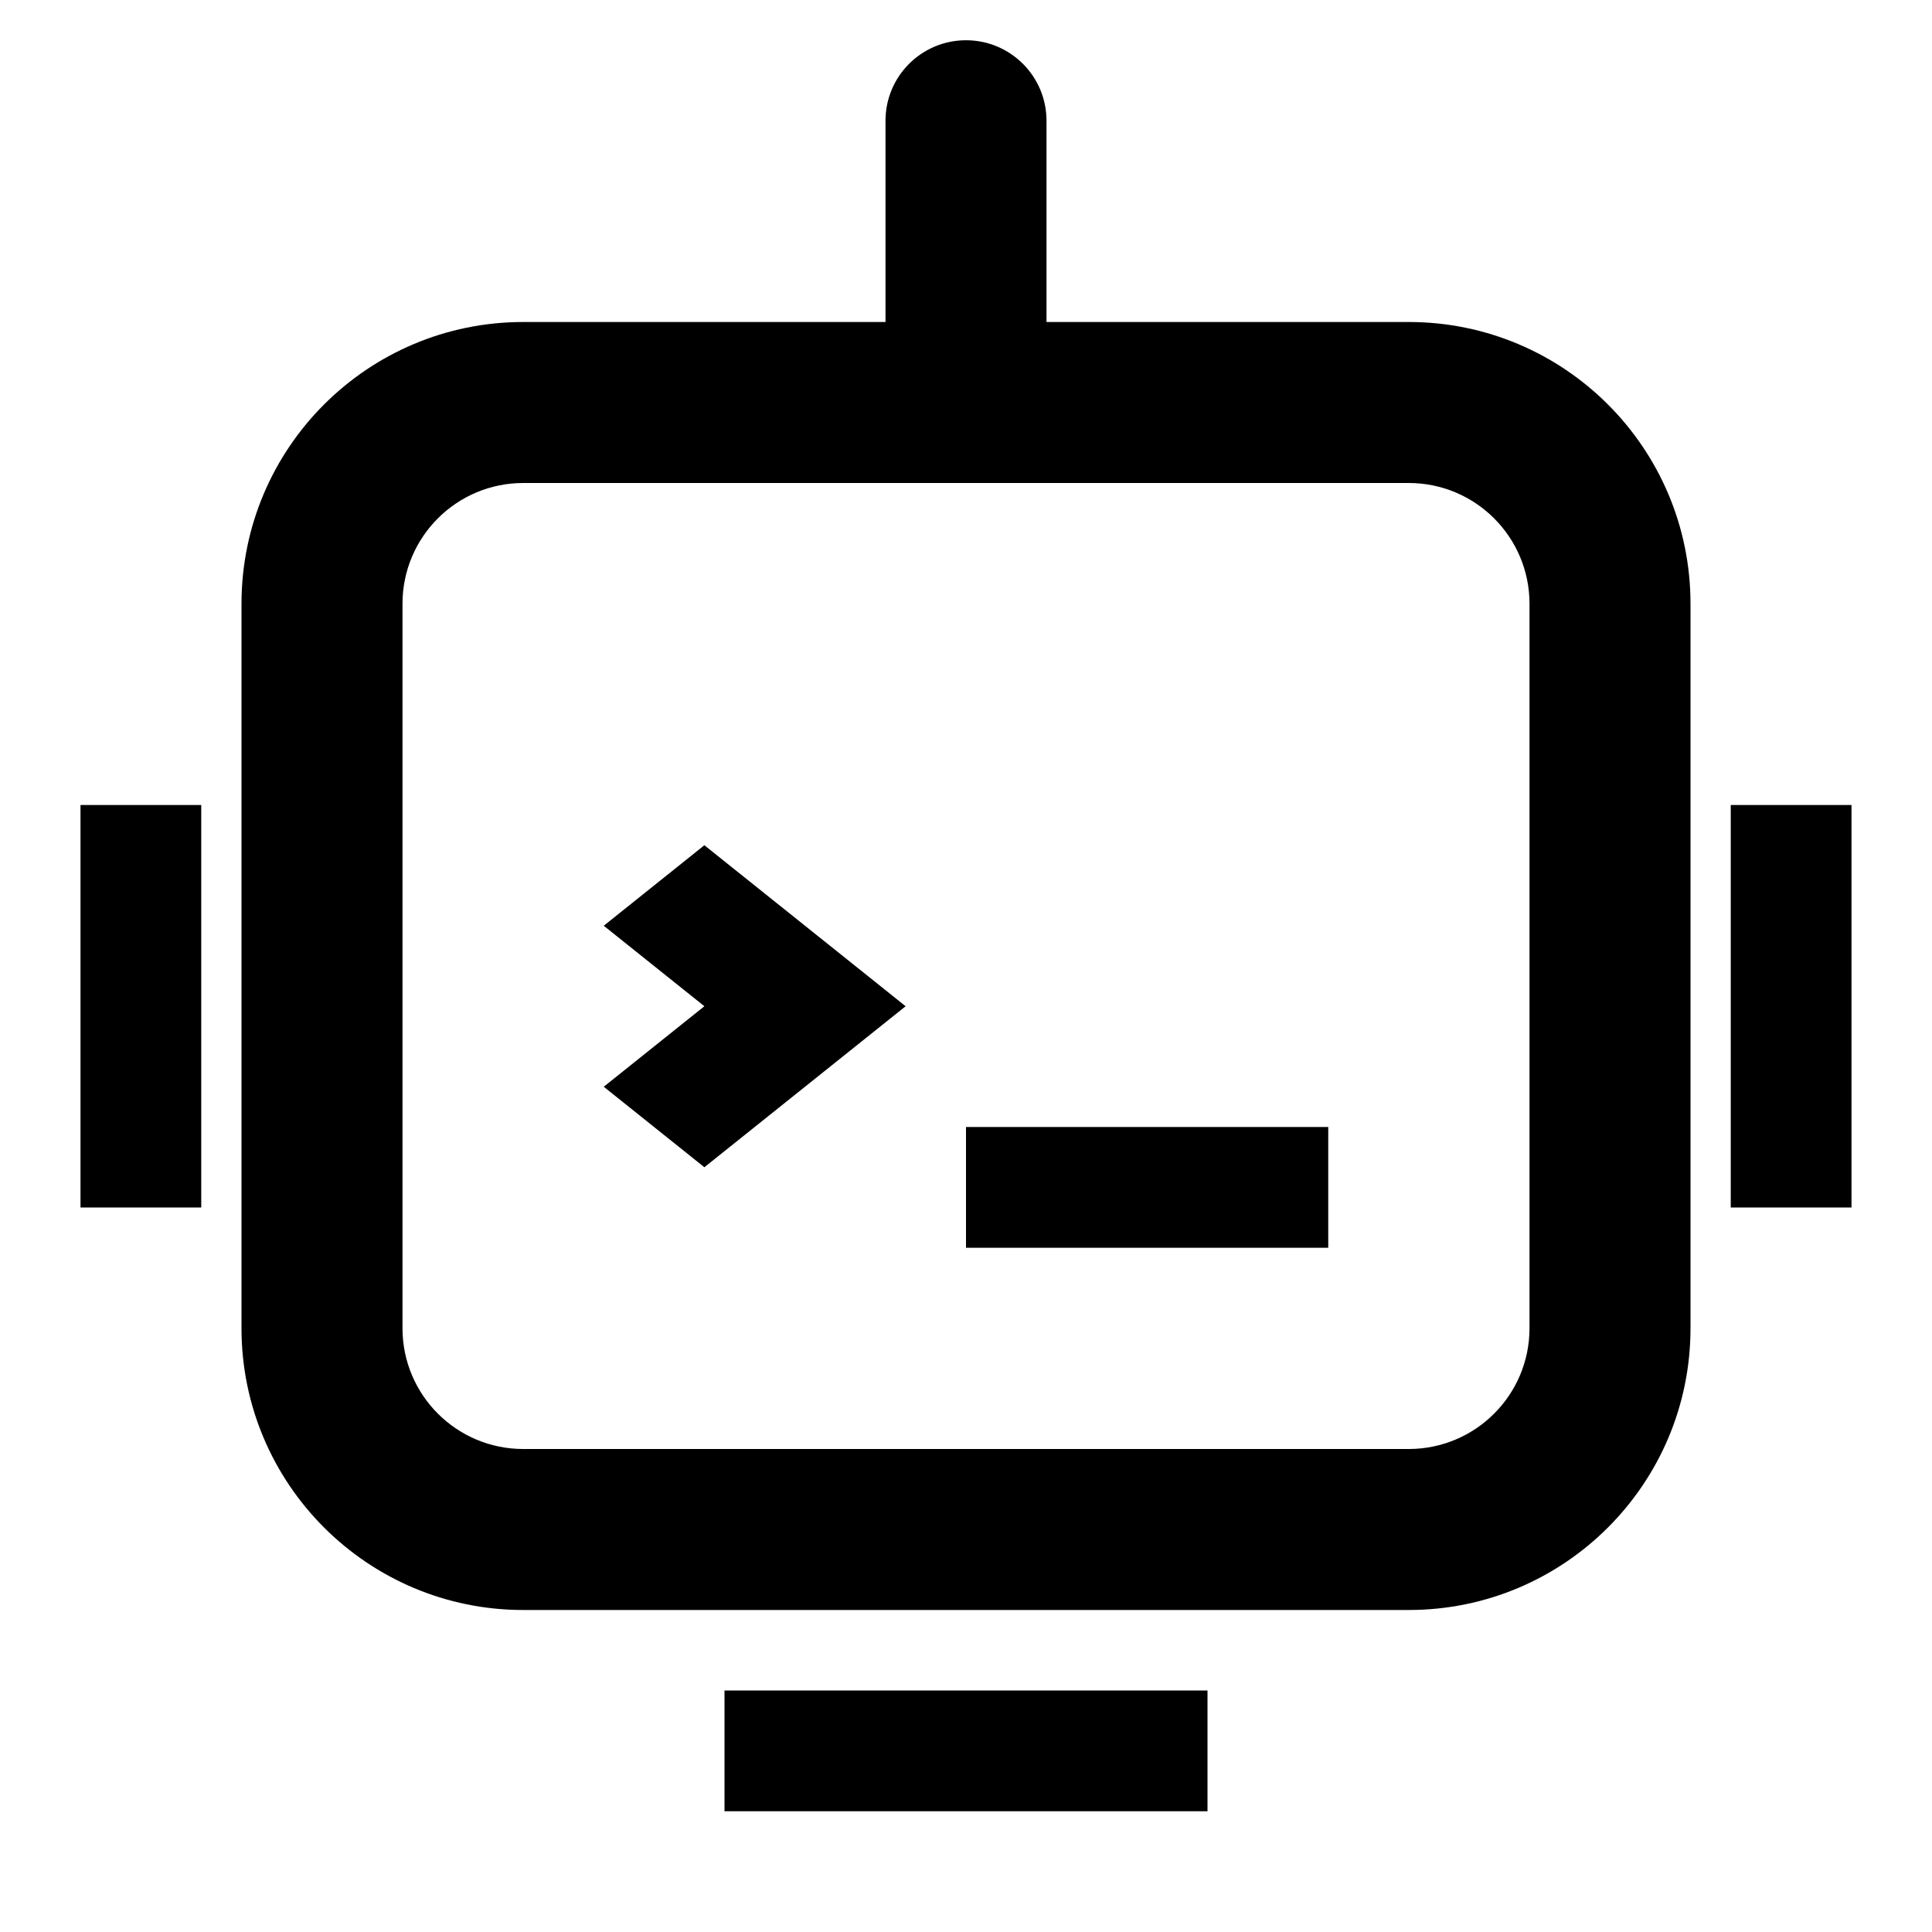
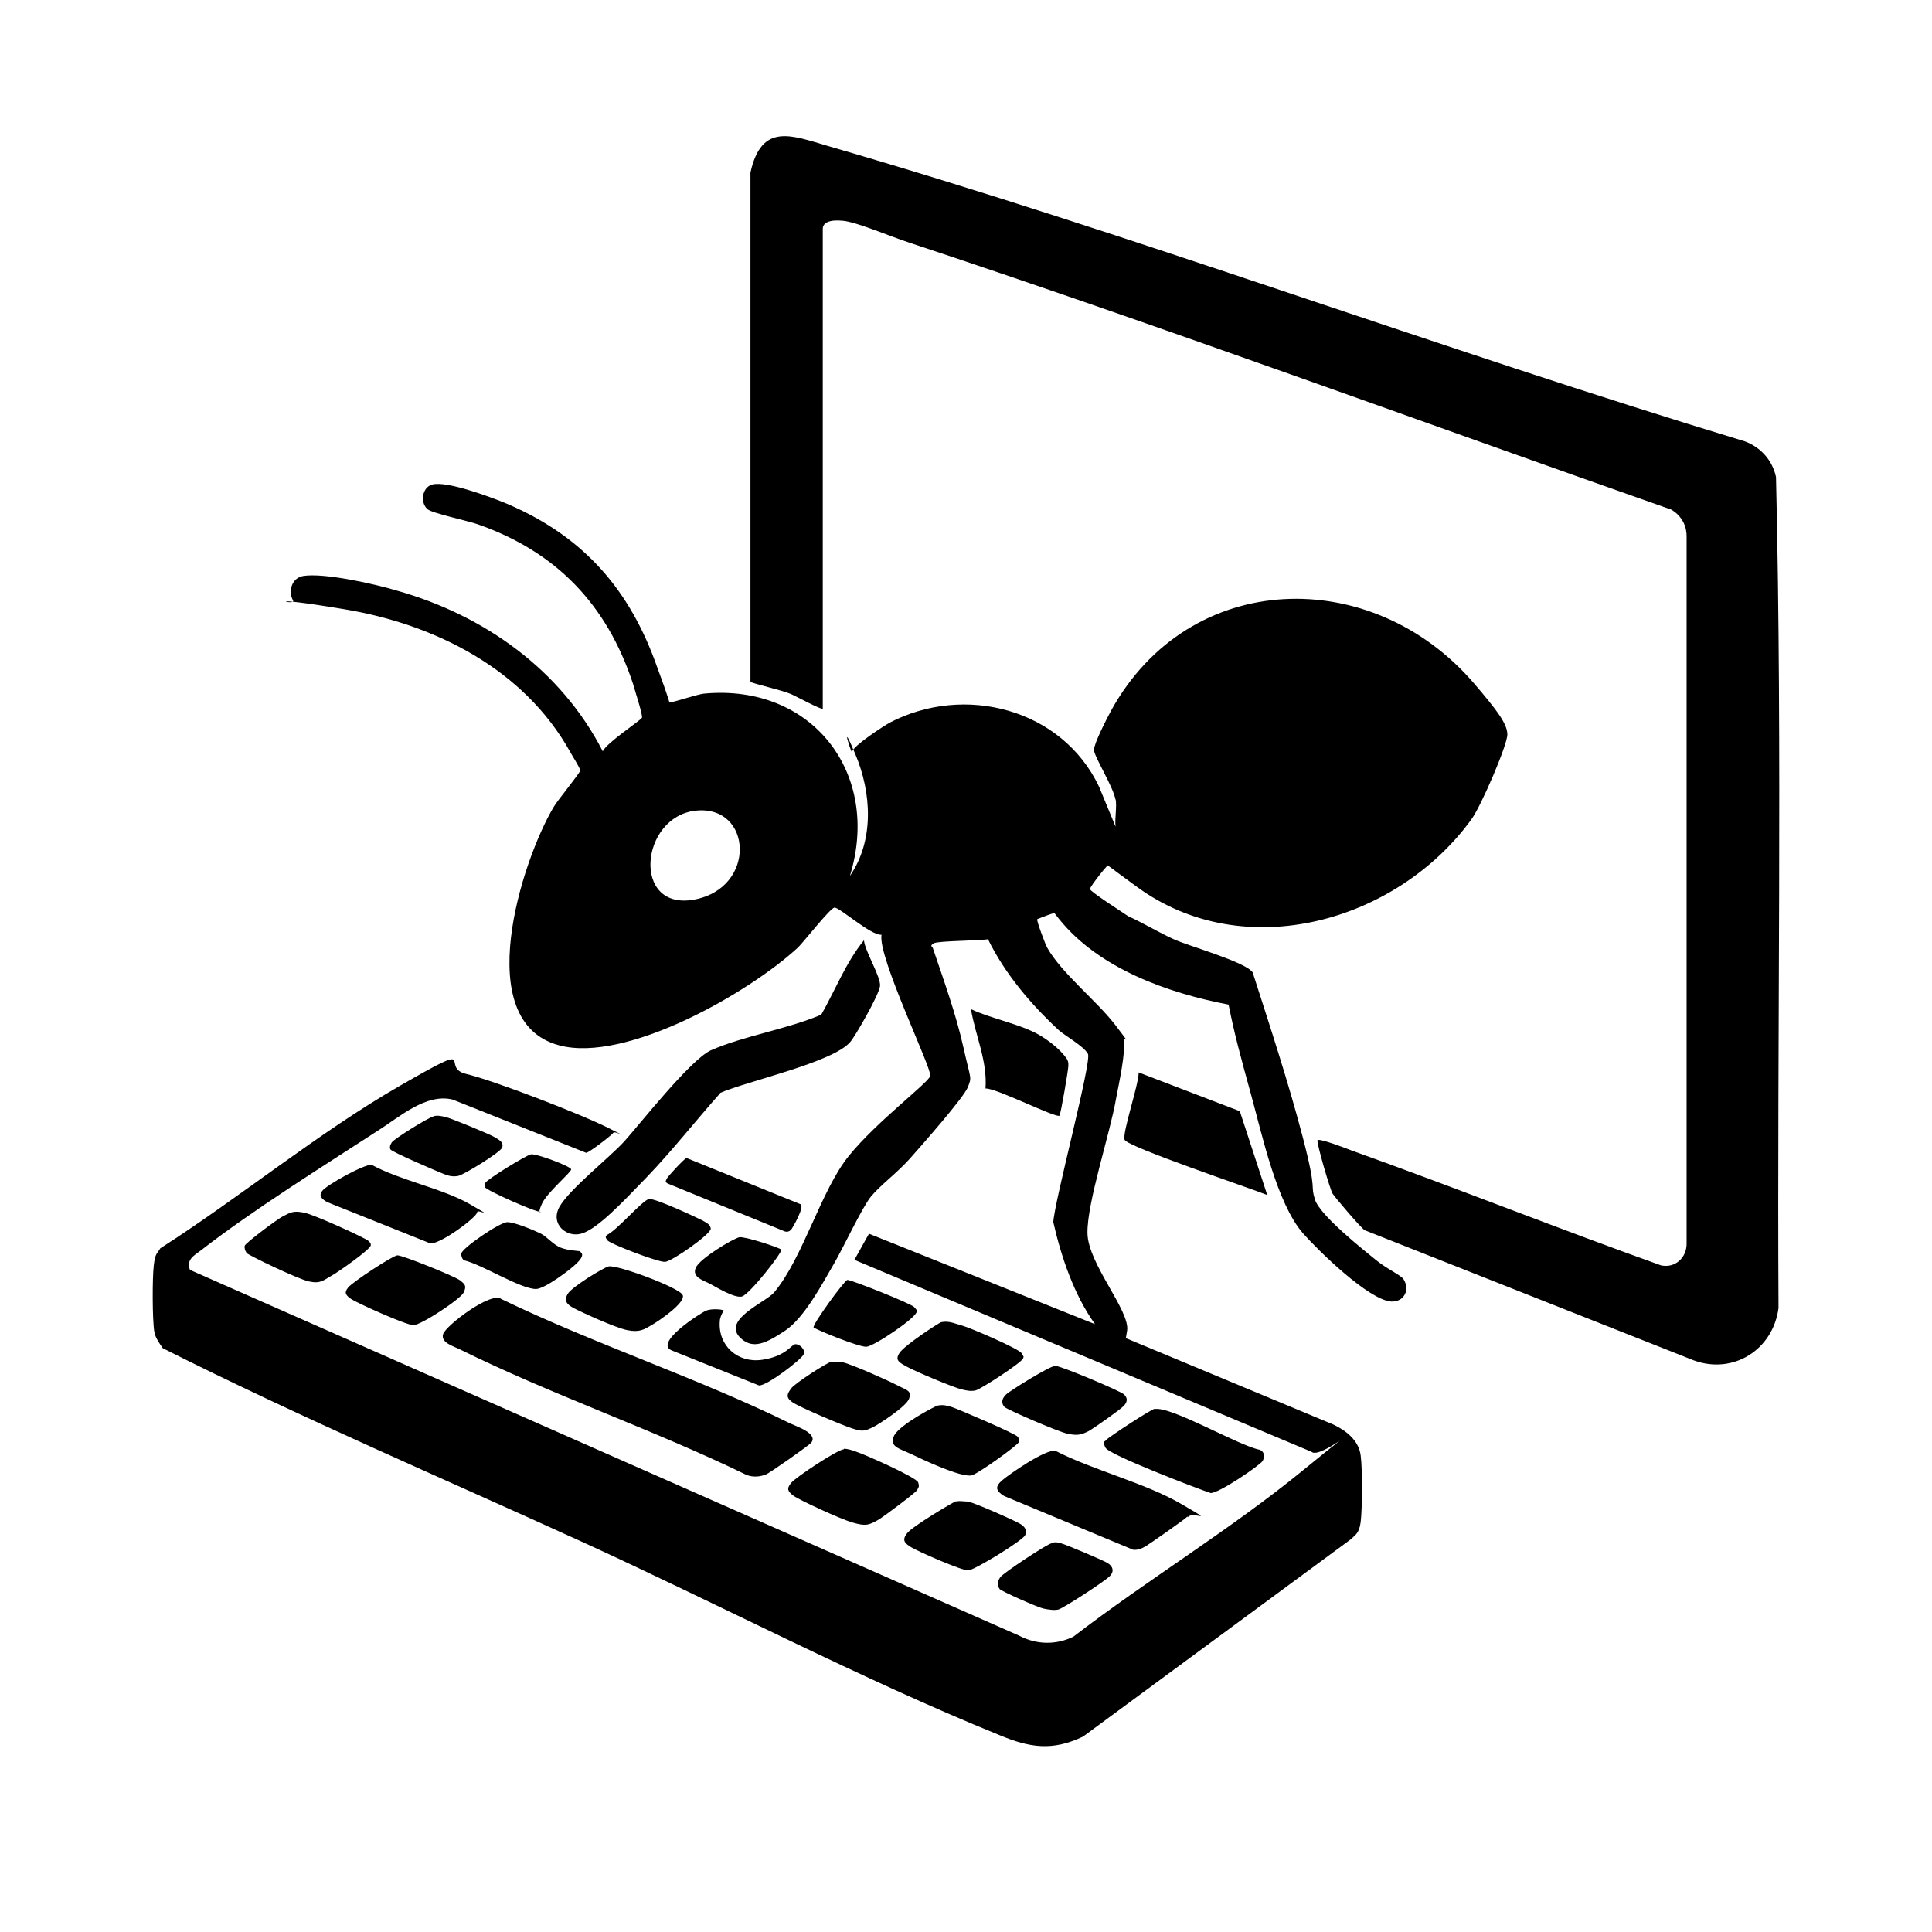
- <svg xmlns="http://www.w3.org/2000/svg" fill="none" viewBox="0 0 24 24">
-   <path fill="currentColor" fill-rule="evenodd" d="M11 1.5a1 1 0 1 1 2 0V4h4.5A3.5 3.5 0 0 1 21 7.5v9a3.5 3.5 0 0 1-3.5 3.5h-11A3.5 3.5 0 0 1 3 16.5v-9A3.5 3.5 0 0 1 6.5 4H11zM6.5 6A1.5 1.5 0 0 0 5 7.5v9A1.5 1.5 0 0 0 6.5 18h11a1.5 1.5 0 0 0 1.5-1.5v-9A1.5 1.5 0 0 0 17.5 6zm2.25 4.5 2.5 2-2.5 2-1.25-1 1.25-1-1.25-1zM12 14h4.5v1.5H12z" />
-   <path fill="currentColor" d="M1 10h1.5v5H1zM21.5 10H23v5h-1.5zM9 21h6v1.5H9z" />
+ <svg xmlns="http://www.w3.org/2000/svg" fill="none" viewBox="0 0 2100 2100">
+   <path fill="currentColor" d="M894.314 770.292c-1.091 1.638-29.479-13.653-34.392-15.838-14.193-5.461-29.479-8.192-44.218-13.107V187.575c12.01-54.613 44.764-40.413 84.069-28.945 335.187 97.211 663.277 220.089 996.827 321.123 17.47 6.553 30.02 20.752 33.84 38.775 7.1 300.369 1.1 602.382 2.73 903.292-6 45.33-49.13 72.64-92.25 56.8l-357.57-141.45c-3.82-2.18-32.21-35.5-34.94-39.87-2.73-4.37-17.47-55.15-16.38-57.89 1.09-2.73 32.76 9.29 36.58 10.93 113 40.41 223.82 84.65 336.82 125.06 15.29 3.28 27.84-8.19 27.84-23.48V582.971c0-12.561-6-22.392-16.37-28.945-276.78-97.211-552.46-198.79-830.873-291.086-16.923-5.461-54.045-21.298-69.33-22.937-15.286-1.638-22.383 2.185-22.383 8.738v522.097-.546Zm-12.555 797.888c-2.184 2.73-44.765 32.77-49.132 34.41-6.551 2.73-14.194 3.28-21.29.54-100.993-49.15-211.266-86.83-311.713-136.53-6.551-3.27-20.744-7.1-18.015-16.38 2.73-9.29 52.407-46.97 63.325-38.23 101.539 49.15 213.45 85.74 314.442 135.44 7.097 3.28 30.025 10.92 22.383 20.75Zm408.881 80.28c-1.64 2.19-41.49 30.04-45.31 32.22-3.82 2.19-8.19 4.37-13.65 3.83l-140.29-58.44c-8.74-5.46-10.38-9.83-2.19-16.93 8.19-7.1 46.95-33.86 57.87-32.22 41.49 21.3 97.72 34.95 137.02 57.89 39.31 22.94 12.56 7.1 7.1 14.2l-.55-.55Zm-35.48-116.87c18.01-3.27 91.16 39.87 114.09 44.24 5.46 2.18 5.46 7.64 3.28 12.01-2.19 4.37-48.59 36.05-56.78 34.96-14.74-4.92-110.27-41.51-114.09-49.16-3.82-7.64-1.09-6 1.09-8.73 2.19-2.74 48.59-33.32 52.95-33.86l-.54.54Zm-904.568-237.56c4.913-6.01 45.31-28.95 53.499-27.86 31.116 16.93 76.972 25.67 106.451 42.6s8.189 4.92 8.189 8.74c0 5.46-41.489 36.04-51.315 33.86l-111.911-44.78c-5.459-3.28-9.826-6.56-4.913-12.56Zm566.65 280.71c4.368 0 9.281 1.63 13.648 3.27 8.735 2.73 65.509 27.86 67.146 33.32 1.638 5.46.001 5.46-1.091 8.19-1.092 2.73-36.576 28.94-40.943 31.67-12.01 7.1-15.286 7.65-28.933 3.83-13.648-3.83-59.504-25.13-64.963-29.49-5.459-4.37-7.643-7.1-2.184-13.66 5.459-6.55 50.224-36.04 57.32-36.59v-.54Zm102.088-46.97c6-1.09 9.82 0 15.28 1.64 5.46 1.64 69.33 28.94 71.52 32.22 2.18 3.28 2.18 2.73 1.63 5.46-1.09 3.82-46.4 36.04-51.86 36.59-12.01 2.19-52.4-16.93-64.96-22.94-12.556-6-25.112-8.19-19.107-20.2 6.005-12.02 44.767-32.22 47.497-32.77Zm-751.17-166.02c-1.638-1.64-2.73-5.46-2.184-7.65 1.092-3.28 35.484-28.94 40.943-31.67 9.281-4.92 12.01-6.56 23.474-4.37 11.464 2.18 67.147 27.85 69.876 30.58 2.73 2.73 2.73 2.73 2.73 4.91 0 4.37-36.03 29.5-42.035 32.77-9.826 5.46-12.556 9.29-25.112 6.56-12.555-2.73-65.508-28.4-68.238-31.13h.546Zm754.99 75.36c8.73-1.64 14.74 1.64 22.93 3.83 8.18 2.18 61.68 25.12 64.41 30.03 2.73 4.92 2.19 2.73 1.64 5.46-1.09 4.37-46.4 33.86-51.86 34.96-5.46 1.09-9.83 0-14.74-1.1-9.28-2.18-50.769-19.66-59.503-24.57-8.735-4.92-13.648-7.1-8.189-15.29 5.459-8.2 42.032-32.23 45.312-33.32Zm68.24 91.75c-3.82-4.91-1.64-9.28 2.18-13.11 3.82-3.82 47.49-31.12 53.5-31.12 6 0 70.97 27.3 74.79 31.12 3.82 3.83 3.82 7.65 0 12.02-3.82 4.37-33.85 25.12-37.67 27.31-9.28 4.91-13.65 5.46-24.02 3.27-10.37-2.18-65.51-26.21-68.24-28.94l-.54-.55Zm-52.41 103.22c4.91-1.09 7.64 0 12.56 0 4.91 0 52.95 21.3 57.86 24.58 4.91 3.27 7.1 6.55 4.91 12.01-2.18 5.46-54.59 37.68-61.68 38.23-7.1.54-55.139-20.75-62.236-25.12-7.097-4.37-10.372-7.65-4.367-15.29 6.005-7.65 50.223-33.86 53.503-34.96l-.55.55ZM903.595 1480.8c4.913-1.09 7.642 0 12.556 0 9.826 2.19 49.131 19.66 59.503 25.12 10.373 5.47 15.286 5.47 12.556 14.2-2.729 8.74-33.846 28.4-38.213 30.59-10.918 5.46-13.102 5.46-24.566 1.63-11.464-3.82-56.774-22.93-64.417-28.39-7.643-5.47-4.913-9.29-1.092-14.75 3.822-5.46 39.306-28.4 43.673-28.94v.54Zm-471.663-116.32c6.005 0 62.779 22.93 68.238 27.3 5.459 4.37 7.097 6.01 3.822 13.11-3.276 7.1-46.402 35.5-54.591 35.5s-62.233-24.58-67.693-28.4c-5.459-3.82-8.188-6.55-3.275-12.56 4.913-6.01 48.04-34.41 53.499-34.95Zm229.826 12.01c9.827-1.64 76.427 22.94 80.249 31.13 3.821 8.19-26.204 28.4-33.847 32.77-7.642 4.37-12.555 8.19-26.203 5.46-13.648-2.73-51.315-20.21-58.412-24.03-7.097-3.82-10.918-7.65-6.551-15.29 4.367-7.65 39.305-28.95 44.764-30.04Zm481.492 300.37c5.46-1.09 8.19 0 13.1 1.64s43.13 17.48 48.04 20.75c4.91 3.28 7.1 8.19 2.18 13.66-4.91 5.46-51.31 35.49-56.23 36.59-4.91 1.09-10.91 0-16.37-1.1-5.46-1.09-46.4-19.11-47.5-21.29-3.27-4.92-2.18-8.74 1.1-13.11 3.27-4.37 50.76-36.05 55.68-36.59v-.55Zm-512.608-316.21c5.459 3.28-1.092 9.83-3.822 12.57-7.096 7.09-34.938 27.85-44.218 27.85-16.923 0-58.958-26.76-78.065-31.13-2.183-1.09-3.275-4.92-3.275-7.1.546-6.01 42.035-34.41 50.223-34.41 8.189 0 30.025 9.29 36.576 12.56 6.551 3.28 13.102 12.02 21.836 15.3 8.735 3.27 19.653 3.27 20.745 3.82v.54ZM471.237 1213.2c5.459-1.09 8.735 0 13.648 1.09s46.402 18.02 52.953 21.85c6.551 3.82 9.28 6.01 8.188 10.92-1.092 4.92-42.034 30.04-48.039 31.13-6.005 1.09-10.373 0-15.832-2.19-5.459-2.18-56.774-24.02-57.866-26.76-1.092-2.73 0-4.91 1.638-7.64 2.729-3.82 39.305-26.76 44.764-27.85l.546-.55Zm274.591 45.33 123.921 50.24c6.005 1.64-8.735 26.76-9.827 27.85-2.729 2.74-5.459 2.74-8.734 1.1l-125.559-51.34c-2.729-1.64-2.183-2.18-1.091-4.91 1.091-2.73 20.198-22.94 21.836-22.94h-.546Zm138.66 184.04c-1.638-2.73 33.3-50.79 36.576-51.33 3.275-.55 69.33 25.67 72.605 29.49 3.276 3.82 2.73 2.73 2.73 4.91 0 6.56-46.402 37.69-54.591 38.23-8.188.55-56.228-19.11-57.866-21.3h.546Zm-98.263-17.47s-3.821 6.55-3.821 10.92c-2.184 26.76 19.652 45.87 45.856 42.05 26.203-3.82 31.662-16.38 36.03-16.93 4.367-.54 11.464 5.46 9.28 10.92-2.184 5.47-39.851 34.41-48.586 33.86l-93.895-37.68c-22.383-7.64 31.116-41.5 36.575-43.69 5.459-2.18 16.923-1.64 19.107 0l-.546.55Zm-127.196-82.47c10.372-3.82 39.305-38.23 46.402-39.32 7.097-1.09 54.59 21.3 59.504 24.03 4.913 2.73 7.096 4.37 7.642 8.19 0 6.01-42.034 35.5-49.677 36.05-7.643.54-60.05-19.66-62.779-23.49-2.73-3.82-1.638-3.82-.546-5.46h-.546Zm189.975 15.84c2.184 2.18-34.392 48.61-42.58 50.79-8.189 2.18-30.025-11.47-34.393-13.65-7.096-3.83-20.198-7.1-15.831-17.48 4.367-10.38 41.489-32.22 47.494-33.31 6.005-1.1 44.218 11.47 45.856 13.65h-.546Zm-261.489-41.51c-2.184 2.19-60.05-23.48-60.595-26.76-.546-3.27 0-2.73.545-4.36 1.638-3.83 44.219-30.04 49.678-31.13 5.459-1.1 43.672 13.1 43.672 16.38 0 3.28-26.203 25.12-31.662 37.14-5.459 12.01-1.092 8.73-1.638 9.28v-.55Z" />
+   <path fill="currentColor" d="M782.95 1188.08c-26.75 30.04-52.407 62.8-80.249 91.75-27.841 28.94-52.407 54.61-69.33 60.62-16.923 6.01-36.03-9.83-25.111-28.95 10.918-19.11 54.59-53.52 70.421-70.99 15.832-17.48 71.514-88.48 93.896-98.85 36.03-15.84 82.978-22.94 120.1-38.78 15.285-26.76 26.749-56.79 46.402-80.82 1.092 12.01 18.561 39.86 17.469 49.69-1.092 9.83-27.296 55.16-32.209 60.62-18.561 22.39-111.911 42.6-141.935 55.71h.546Zm564.47 19.11 30.02 91.75c-17.47-7.1-152.31-52.43-155.04-60.07-2.73-7.65 15.29-59.53 15.29-73.18l109.73 42.05v-.55Z" />
+   <path fill="currentColor" d="M1212.58 869.687c-2.19-14.199-23.48-47.513-23.48-54.613 0-7.1 14.2-34.406 18.56-42.598 85.17-154.553 283.88-158.923 394.69-29.491 25.25 29.491 36.08 43.963 36.08 55.432 0 11.468-28.98 78.916-39.35 92.569-80.79 110.864-246.2 158.374-363.03 73.181-116.82-85.196-26.75-26.214-28.93-26.214-2.19 0-22.38 25.668-22.38 28.398 0 2.731 36.03 25.668 41.49 29.491 16.92 7.648 32.75 17.478 49.67 25.118 16.93 7.65 78.07 24.58 85.71 36.05 19.11 59.53 38.76 119.05 54.59 179.67 15.83 60.62 7.64 49.7 13.1 67.18 5.46 17.47 54.05 55.7 66.06 65.53 12.01 9.83 26.75 16.39 30.02 20.76 7.64 11.46 1.09 25.12-13.1 24.57-24.57-1.64-79.16-55.16-96.08-74.27-28.39-32.77-44.22-106.5-56.23-150.19-12.01-43.69-18.01-65.53-24.56-98.3-66.06-12.56-141.39-39.32-184.52-93.387-43.13-54.067-1.64-6.554-1.64-7.1-1.09-.546-20.74 7.1-21.83 7.646-1.1 1.091 8.73 27.311 10.91 31.131 15.84 27.85 53.5 57.34 73.7 83.56 20.2 26.21 8.19 11.46 9.28 16.38 2.73 12.56-5.46 49.15-8.19 63.9-6.55 38.22-31.66 113.04-31.11 146.36.54 33.31 46.4 84.1 43.12 105.95-3.27 21.84-4.36 6.55-3.82 7.1l228.19 95.02c13.65 6.56 27.3 16.93 29.48 33.32 2.18 16.38 1.64 60.07 0 72.63-1.64 12.56-6.01 13.65-9.83 18.02l-292.06 215.18c-33.3 15.83-57.86 12.01-90.62-1.64-150.667-61.17-305.704-142.54-455.282-210.81-149.579-68.26-305.708-134.89-454.194-209.71-3.822-5.46-8.189-11.47-9.281-18.02-2.183-13.65-2.183-58.44-.546-72.09 1.638-13.65 3.276-12.01 7.097-18.57 86.253-55.16 172.506-126.15 260.943-176.94 88.437-50.79 41.489-19.66 71.514-12.56s125.012 43.69 155.037 58.98c30.025 15.29 6.551 2.18 4.913 4.91-1.637 2.73-26.749 21.85-29.478 21.85l-145.211-57.89c-28.934-7.1-57.867 19.11-81.341 33.86-60.595 39.32-135.93 86.29-192.158 129.98-7.097 5.46-16.378 9.83-12.01 21.3l901.287 397.57c18.56 9.84 39.85 10.38 58.96 1.1 80.25-61.72 171.42-116.87 249.48-180.77 78.07-63.9 19.11-10.92 9.28-20.21l-496.774-208.62 15.832-28.4 245.662 98.31c-22.93-32.22-36.58-72.64-45.31-110.87 1.09-22.39 42.03-174.76 37.66-182.95-4.36-8.19-25.65-20.21-31.66-25.67-30.57-28.4-58.41-61.16-76.97-98.85-9.28 1.64-54.59 1.64-58.96 4.37-4.37 2.73-2.18 3.28-1.09 4.92 12.01 35.5 25.11 71.54 33.3 108.13 8.19 36.59 9.28 31.68 4.91 43.15-4.37 11.46-50.22 63.35-63.324 78.09-13.102 14.75-32.208 28.95-42.035 40.96-9.826 12.02-30.025 55.71-40.943 74.27-10.918 18.57-31.116 57.35-52.407 71.55-21.29 14.2-34.392 19.66-46.948 9.28-24.565-20.21 25.658-39.87 34.938-50.79 31.663-37.68 50.77-110.86 81.34-148.55 30.571-37.68 86.249-79.18 88.439-86.83 2.18-7.65-57.322-129.43-52.955-153.46-11.464 1.09-46.402-30.584-51.315-29.492-4.913 1.092-32.754 36.592-39.305 43.142-52.953 49.15-187.246 126.16-259.851 106.5-96.626-25.67-40.943-199.886-6.005-258.867 4.367-7.646 28.933-37.137 28.933-39.868 0-2.73-9.281-16.93-10.918-20.206-50.224-90.111-146.849-138.716-245.658-155.1-98.809-16.384-51.315-2.731-55.683-9.83-5.459-9.831-1.091-24.03 10.918-26.215 22.929-3.822 78.611 8.739 102.085 15.838 94.988 26.76 178.511 86.288 223.821 174.761 3.276-8.738 41.489-33.86 42.581-36.591 1.092-2.731-8.189-31.129-9.826-37.137-28.387-85.741-82.978-143.085-168.685-173.122-10.918-3.822-49.678-12.014-54.591-16.383-8.188-7.1-6.005-23.484 4.913-26.761 15.832-4.369 62.234 13.108 78.611 19.661 81.34 33.86 132.655 89.019 163.226 170.938 30.571 81.918 12.01 44.782 13.647 46.42 1.638 1.639 32.755-9.284 40.397-9.83 117.37-10.922 192.705 86.834 158.313 198.244 26.75-38.775 23.474-90.657 6.005-132.163-17.469-41.505-4.367-1.092-3.821-2.73 2.183-7.1 33.3-27.307 40.943-31.676 81.34-42.598 187.25-15.291 227.64 69.358l18.02 43.69c-1.09-9.284 1.64-21.298 0-30.583v1.639ZM756.2 881.155c-60.596 6.554-69.876 109.226-1.638 96.665 68.239-12.561 63.325-103.218 1.638-96.665Z" />
+   <path fill="currentColor" d="M1151.44 1212.65c-2.73 3.28-69.88-30.58-80.25-29.49 2.18-30.03-10.92-57.34-15.83-86.28 21.83 10.37 54.59 16.38 74.79 28.39 20.19 12.02 28.38 24.03 29.47 25.67 1.64 3.28 1.64 3.82 1.64 7.65 0 3.82-8.19 52.43-9.82 54.61v-.55Z" />
</svg>
